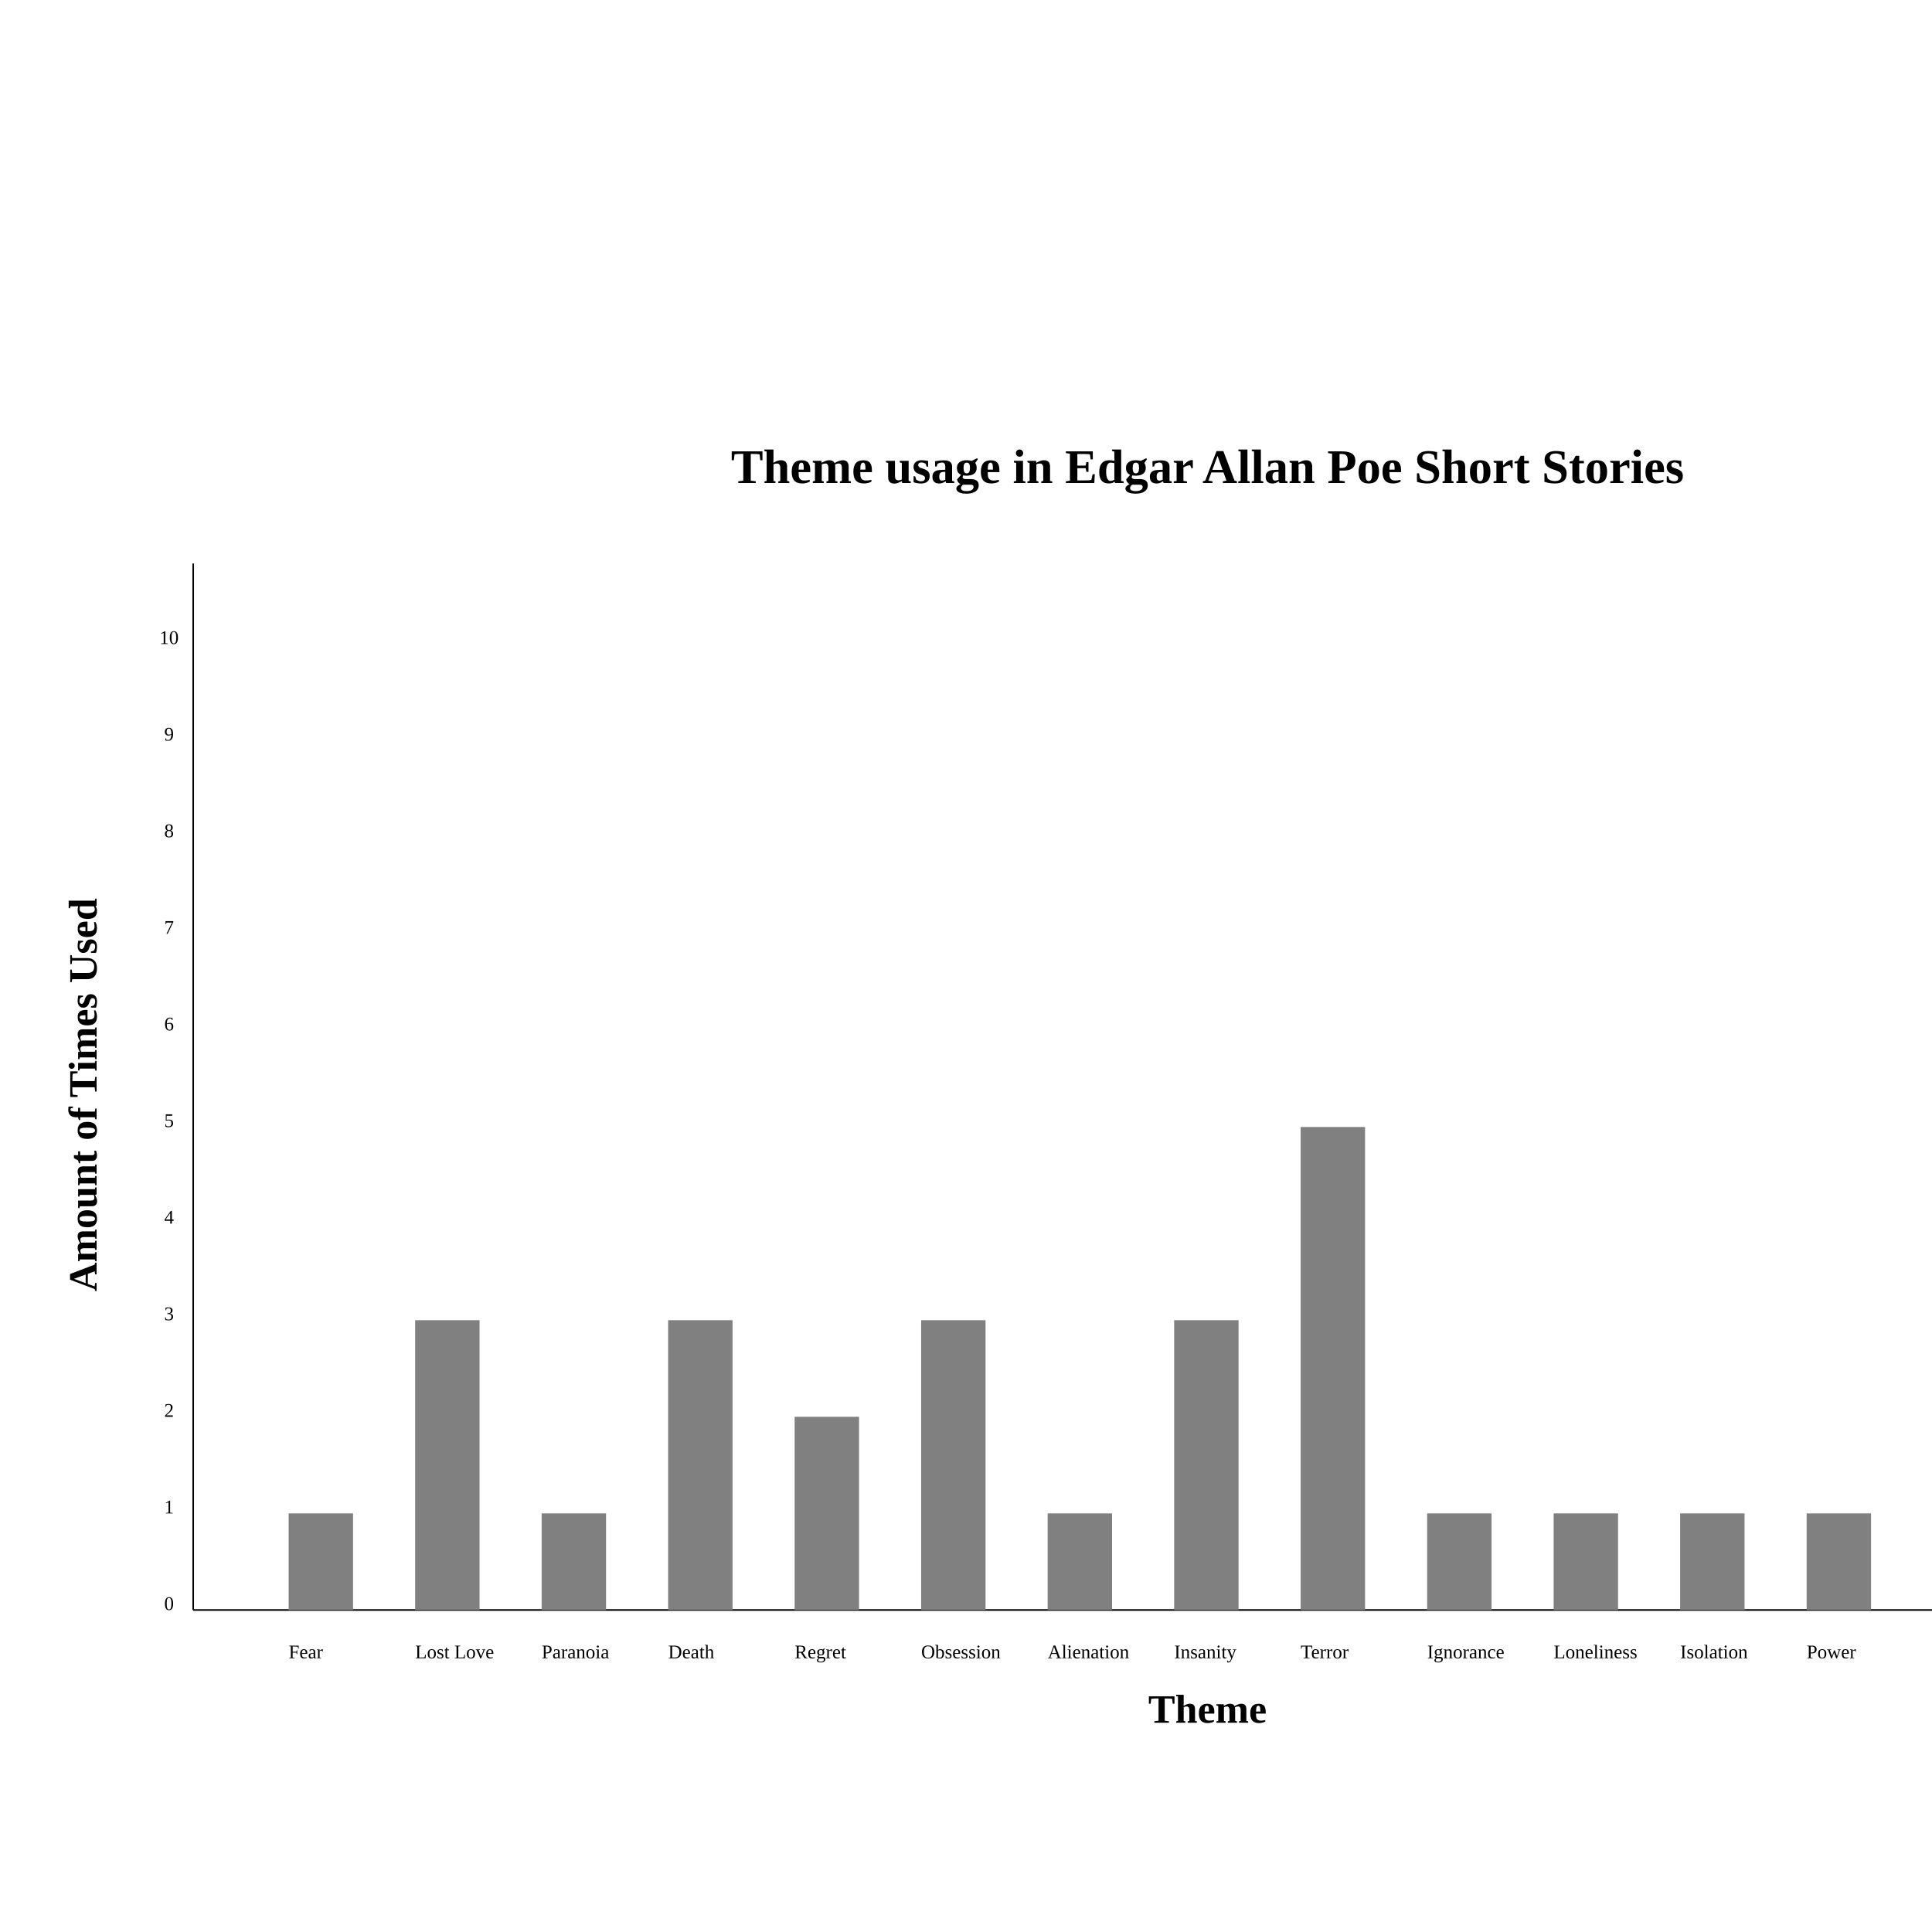
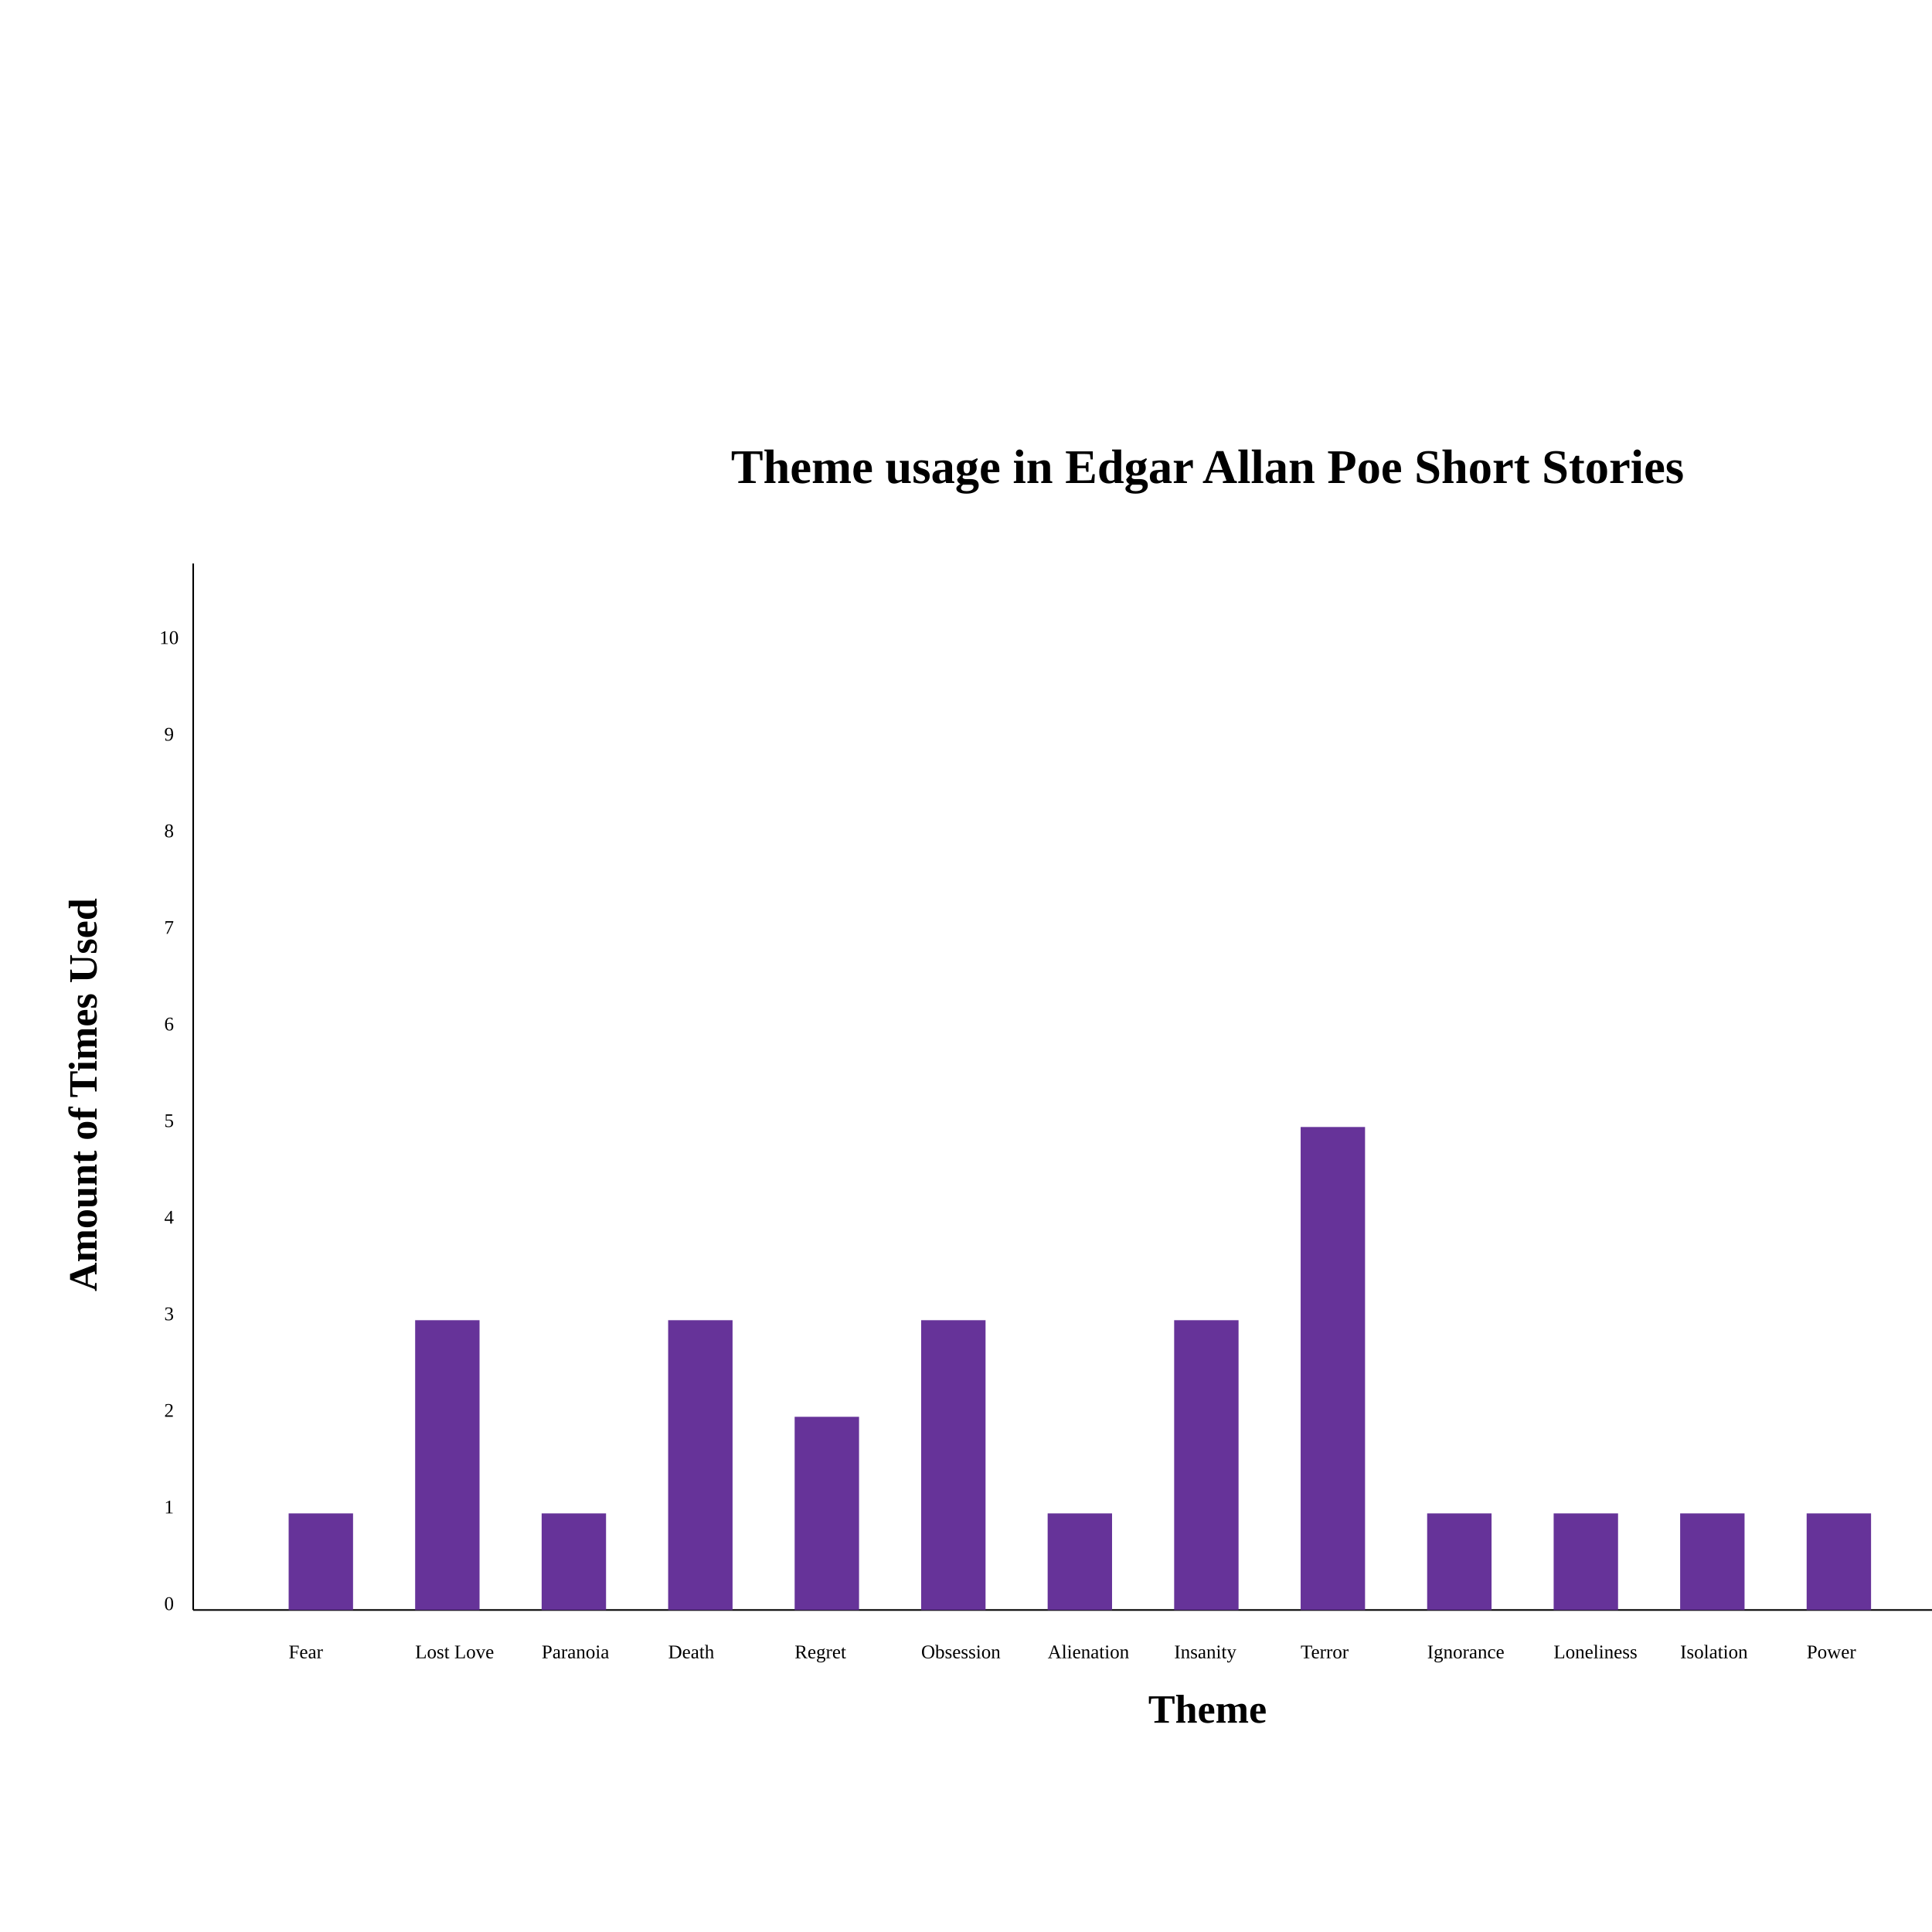
<svg xmlns="http://www.w3.org/2000/svg" viewBox="0 0 1200 1200">
  <g transform="translate(100,1000)">
    <text x="650" y="-700" text-anchor="middle" font-size="30" font-weight="bold">Theme usage in Edgar Allan Poe Short Stories</text>
    <line x1="20" x2="20" y1="0" y2="-650" stroke="black" stroke-width="1" />
    <line x1="20" x2="1200" y1="0" y2="0" stroke="black" stroke-width="1" />
    <text x="5" y="0" text-anchor="middle">0</text>
    <text x="5" y="-60" text-anchor="middle">1</text>
    <text x="5" y="-120" text-anchor="middle">2</text>
    <text x="5" y="-180" text-anchor="middle">3</text>
    <text x="5" y="-240" text-anchor="middle">4</text>
    <text x="5" y="-300" text-anchor="middle">5</text>
    <text x="5" y="-360" text-anchor="middle">6</text>
    <text x="5" y="-420" text-anchor="middle">7</text>
    <text x="5" y="-480" text-anchor="middle">8</text>
    <text x="5" y="-540" text-anchor="middle">9</text>
    <text x="5" y="-600" text-anchor="middle">10</text>
    <text x="-40" y="-320" text-anchor="middle" font-size="25" transform="rotate(-90 -40,-320)" font-weight="bold">Amount of Times Used</text>
    <text x="650" y="70" text-anchor="middle" font-size="25" font-weight="bold">Theme</text>
-     <rect x="79.286" y="-60" width="40" height="60" fill="grey" />
+     <rect x="79.286" y="-60" width="40" height="60" fill="#663399" />
    <text x="79.286" y="30" text-anchor="right">Fear</text>
-     <rect x="157.857" y="-180" width="40" height="180" fill="grey" />
+     <rect x="157.857" y="-180" width="40" height="180" fill="#663399" />
    <text x="157.857" y="30" text-anchor="right">Lost Love</text>
-     <rect x="236.429" y="-60" width="40" height="60" fill="grey" />
+     <rect x="236.429" y="-60" width="40" height="60" fill="#663399" />
    <text x="236.429" y="30" text-anchor="right">Paranoia</text>
-     <rect x="315" y="-180" width="40" height="180" fill="grey" />
+     <rect x="315" y="-180" width="40" height="180" fill="#663399" />
    <text x="315" y="30" text-anchor="right">Death</text>
-     <rect x="393.571" y="-120" width="40" height="120" fill="grey" />
+     <rect x="393.571" y="-120" width="40" height="120" fill="#663399" />
    <text x="393.571" y="30" text-anchor="right">Regret</text>
-     <rect x="472.143" y="-180" width="40" height="180" fill="grey" />
+     <rect x="472.143" y="-180" width="40" height="180" fill="#663399" />
    <text x="472.143" y="30" text-anchor="right">Obsession</text>
-     <rect x="550.714" y="-60" width="40" height="60" fill="grey" />
+     <rect x="550.714" y="-60" width="40" height="60" fill="#663399" />
    <text x="550.714" y="30" text-anchor="right">Alienation</text>
-     <rect x="629.286" y="-180" width="40" height="180" fill="grey" />
+     <rect x="629.286" y="-180" width="40" height="180" fill="#663399" />
    <text x="629.286" y="30" text-anchor="right">Insanity</text>
-     <rect x="707.857" y="-300" width="40" height="300" fill="grey" />
+     <rect x="707.857" y="-300" width="40" height="300" fill="#663399" />
    <text x="707.857" y="30" text-anchor="right">Terror</text>
-     <rect x="786.429" y="-60" width="40" height="60" fill="grey" />
+     <rect x="786.429" y="-60" width="40" height="60" fill="#663399" />
    <text x="786.429" y="30" text-anchor="right">Ignorance</text>
-     <rect x="865" y="-60" width="40" height="60" fill="grey" />
+     <rect x="865" y="-60" width="40" height="60" fill="#663399" />
    <text x="865" y="30" text-anchor="right">Loneliness</text>
-     <rect x="943.571" y="-60" width="40" height="60" fill="grey" />
+     <rect x="943.571" y="-60" width="40" height="60" fill="#663399" />
    <text x="943.571" y="30" text-anchor="right">Isolation</text>
-     <rect x="1022.143" y="-60" width="40" height="60" fill="grey" />
+     <rect x="1022.143" y="-60" width="40" height="60" fill="#663399" />
    <text x="1022.143" y="30" text-anchor="right">Power</text>
-     <rect x="1100.714" y="-60" width="40" height="60" fill="grey" />
+     <rect x="1100.714" y="-60" width="40" height="60" fill="#663399" />
    <text x="1100.714" y="30" text-anchor="right">Perception</text>
  </g>
</svg>
